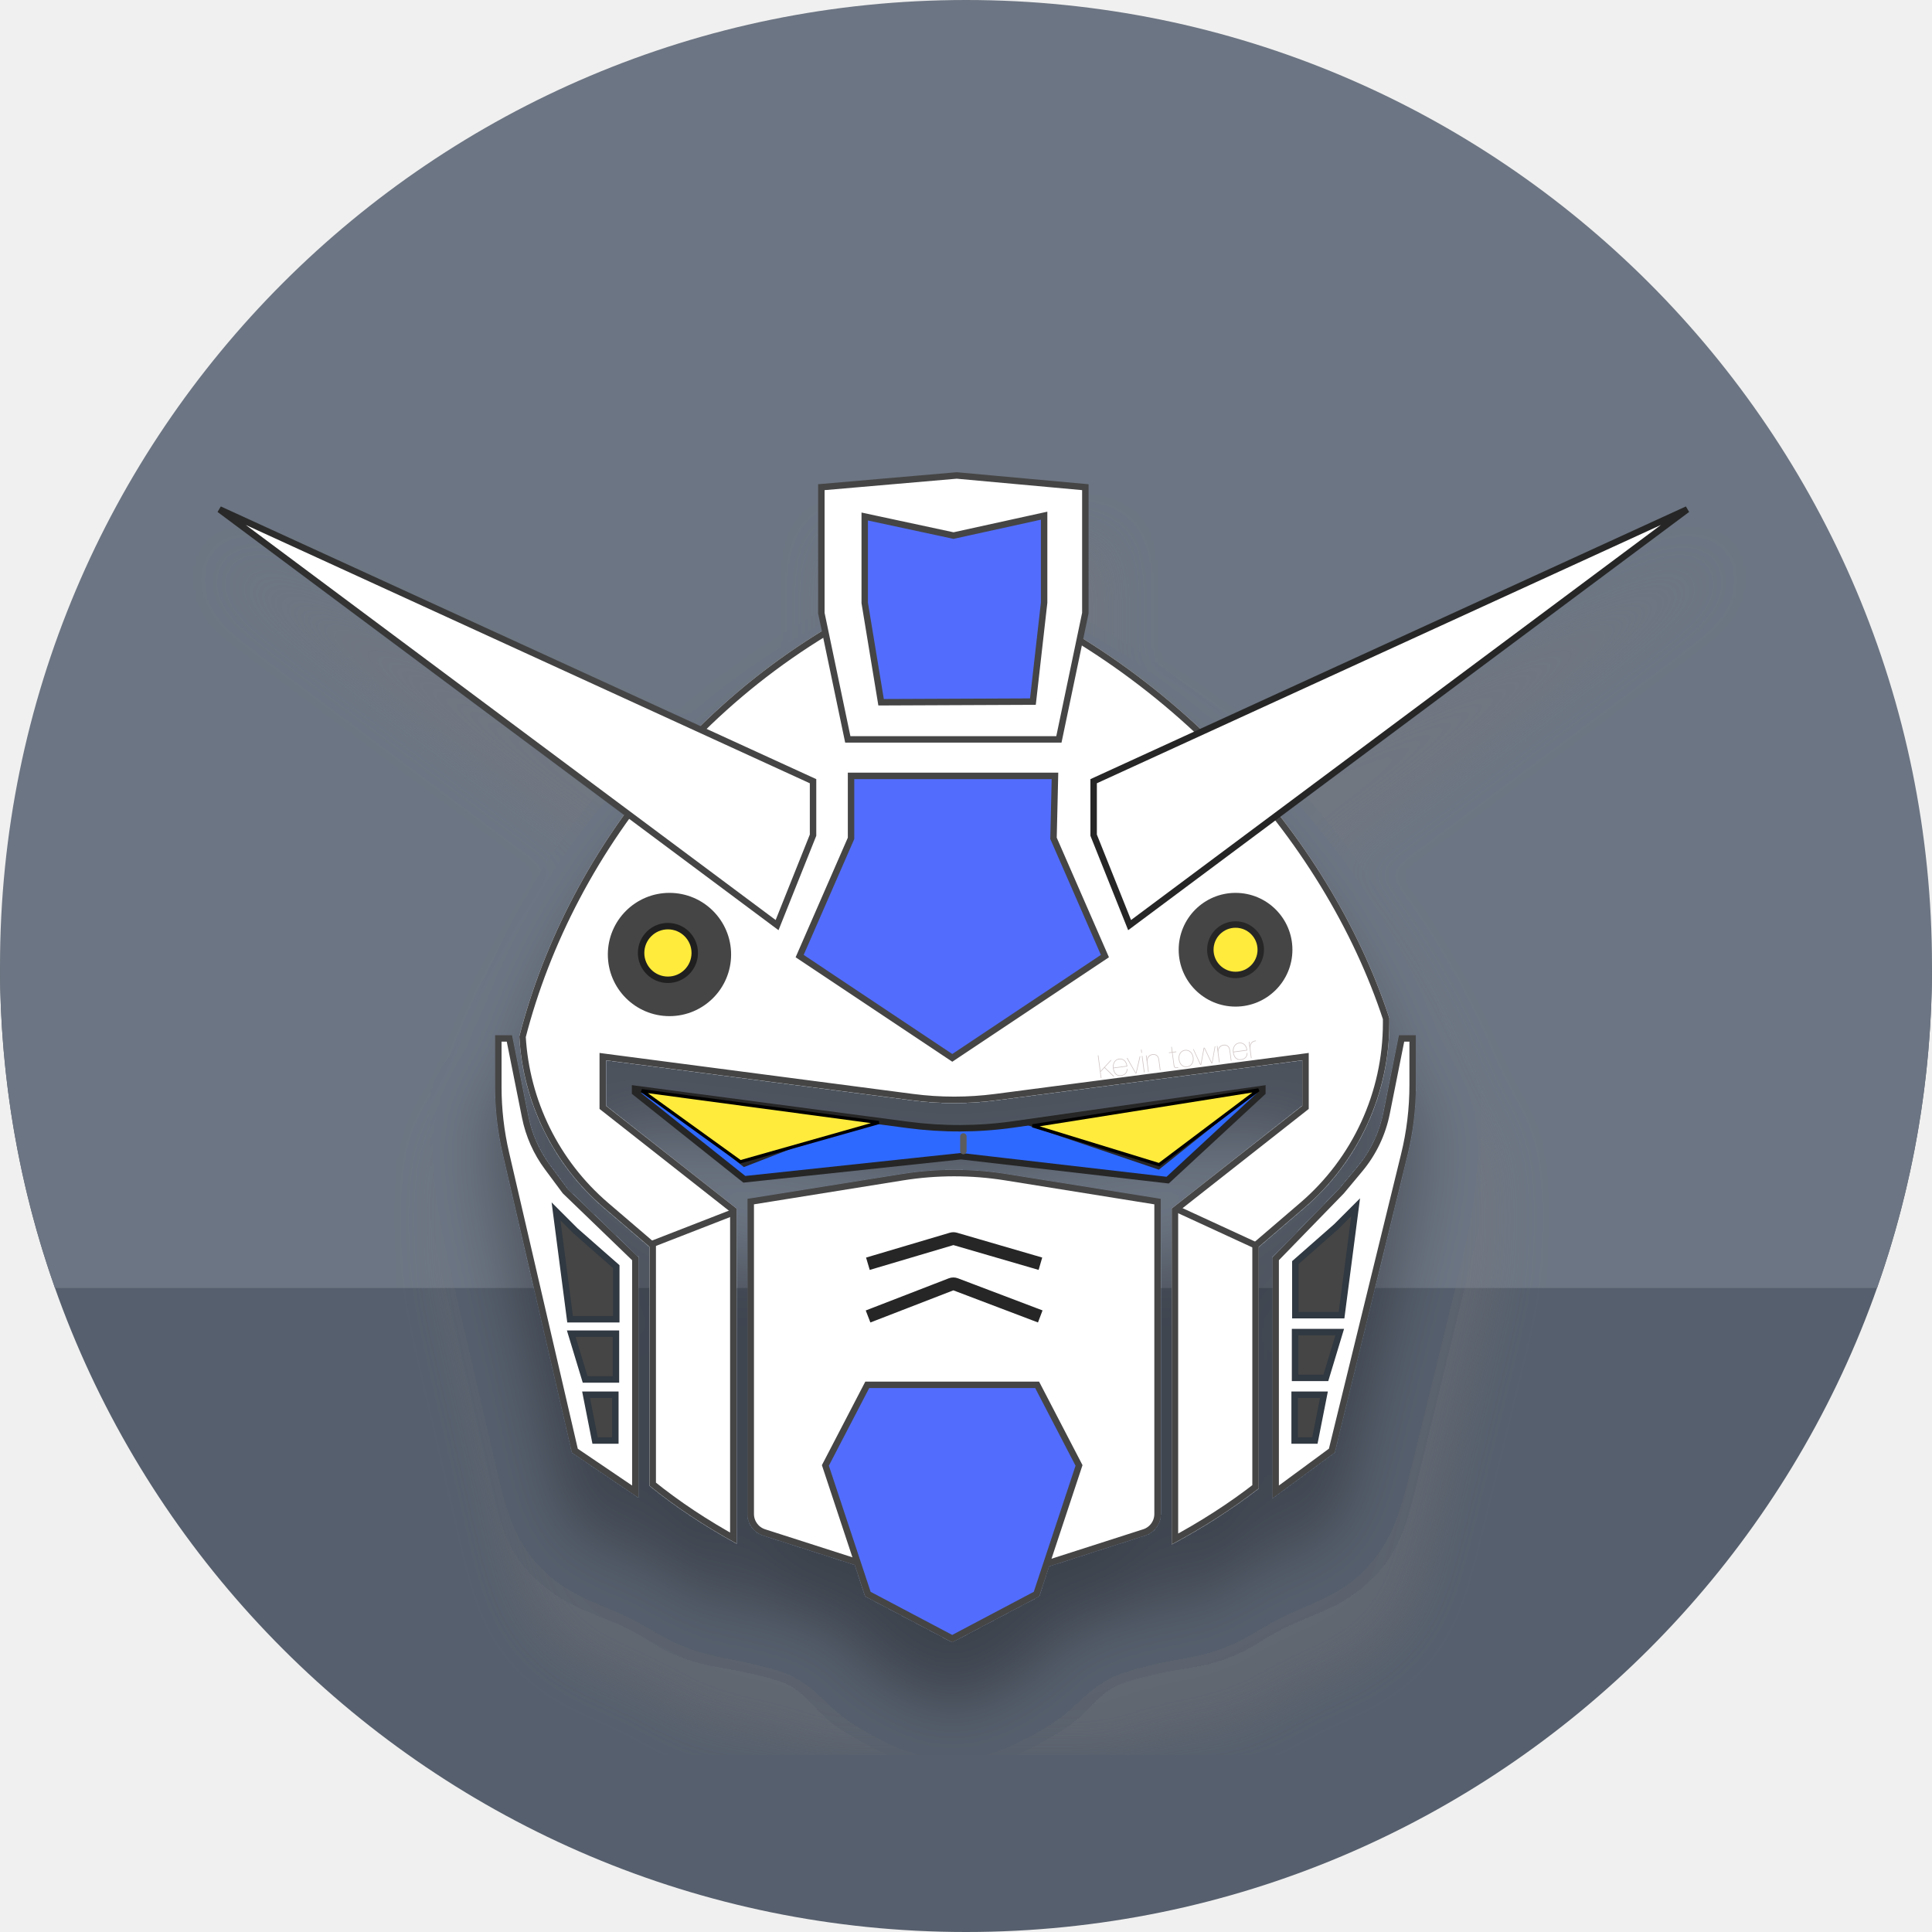
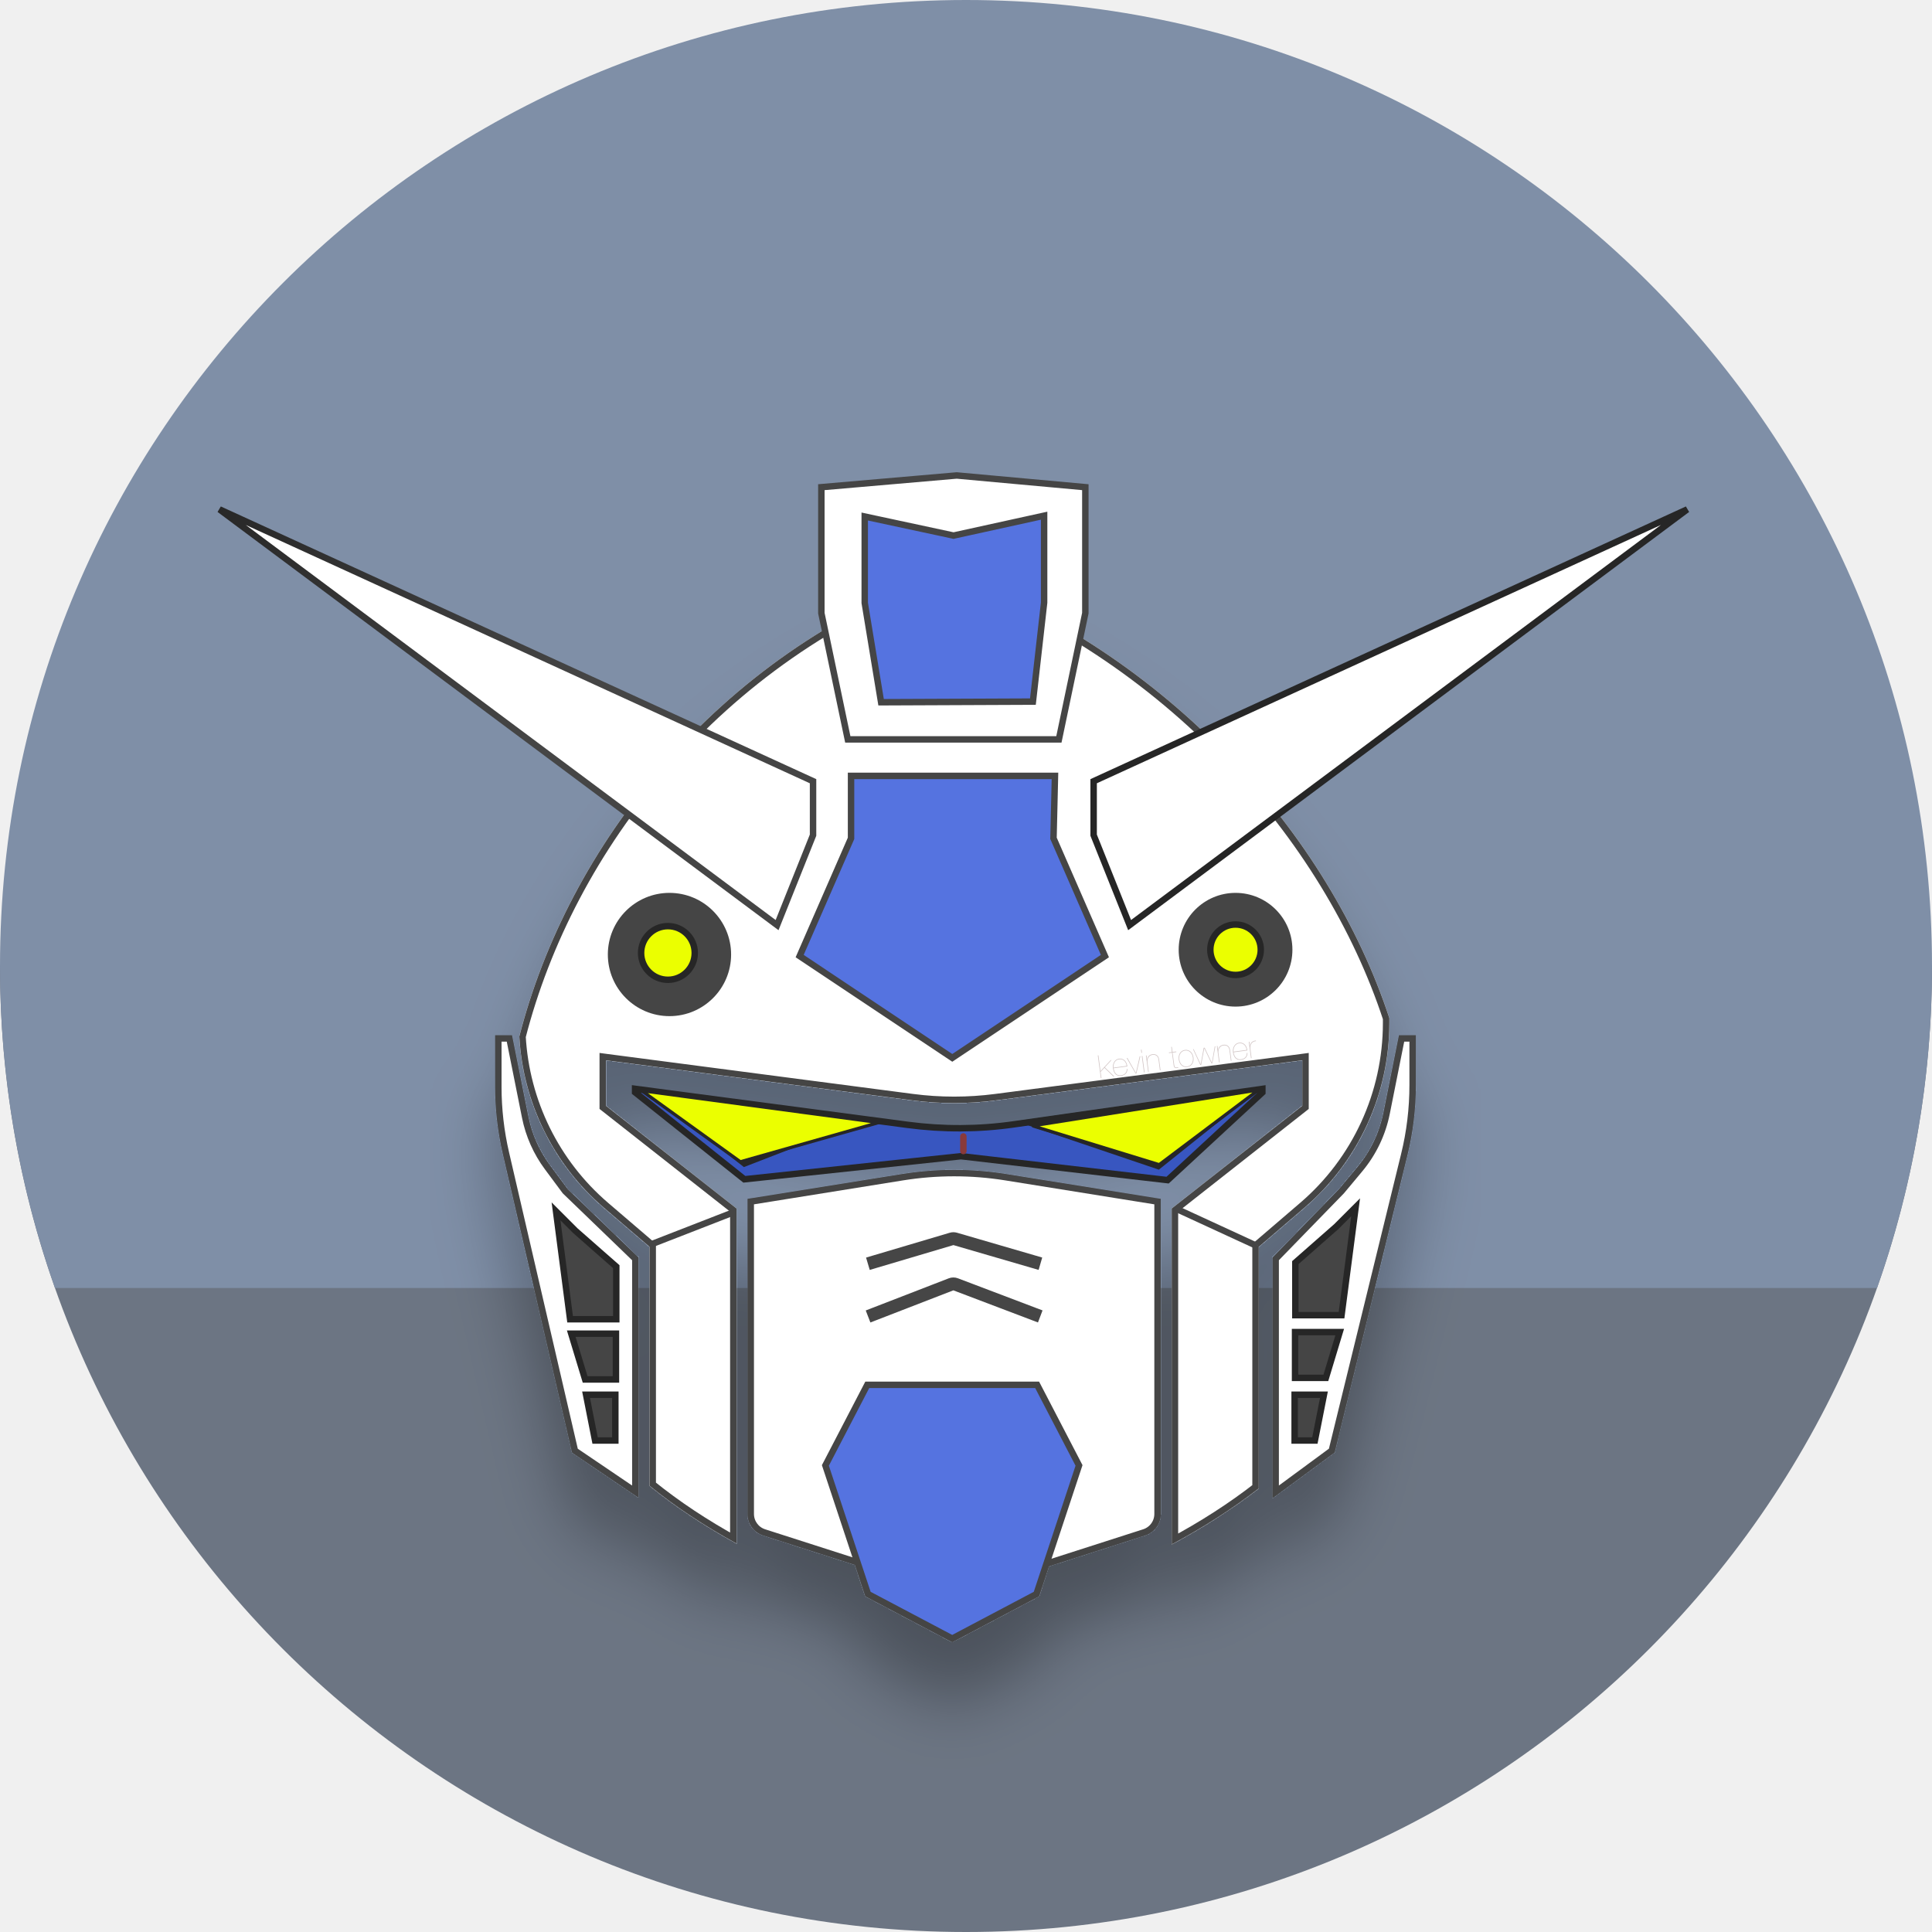
<svg xmlns="http://www.w3.org/2000/svg" width="60" height="60" viewBox="0 0 60 60" fill="none">
-   <path fill-rule="evenodd" clip-rule="evenodd" d="M30 60C46.569 60 60 46.569 60 30H0C0 46.569 13.431 60 30 60Z" fill="#565F6D" />
-   <path fill-rule="evenodd" clip-rule="evenodd" d="M58.293 40C59.398 36.872 60 33.506 60 30C60 13.431 46.569 0 30 0C13.431 0 0 13.431 0 30C0 33.506 0.602 36.872 1.707 40H58.293Z" fill="#6C7583" />
-   <g filter="url(#filter0_d_406_2)">
-     <g filter="url(#filter1_d_406_2)">
-       <mask id="path-3-inside-1_406_2" fill="white">
-         <path fill-rule="evenodd" clip-rule="evenodd" d="M43.147 31.618V31.771C43.147 33.977 42.183 36.072 40.508 37.508L39.092 38.722V45.672V46.222C38.289 46.847 37.388 47.427 36.389 47.962V37.531L40.444 34.342V32.928L30.928 34.172C30.067 34.285 29.196 34.285 28.335 34.172L18.819 32.928V34.342L22.874 37.531V47.936C21.868 47.385 20.967 46.786 20.171 46.14V45.671V38.72L18.755 37.507C17.186 36.162 16.241 34.238 16.128 32.187C17.634 26.32 22.186 20.361 29.361 17.752C36.303 20.277 41.281 25.938 43.147 31.618Z" />
-       </mask>
-       <path fill-rule="evenodd" clip-rule="evenodd" d="M43.147 31.618V31.771C43.147 33.977 42.183 36.072 40.508 37.508L39.092 38.722V45.672V46.222C38.289 46.847 37.388 47.427 36.389 47.962V37.531L40.444 34.342V32.928L30.928 34.172C30.067 34.285 29.196 34.285 28.335 34.172L18.819 32.928V34.342L22.874 37.531V47.936C21.868 47.385 20.967 46.786 20.171 46.14V45.671V38.72L18.755 37.507C17.186 36.162 16.241 34.238 16.128 32.187C17.634 26.32 22.186 20.361 29.361 17.752C36.303 20.277 41.281 25.938 43.147 31.618Z" fill="white" />
-       <path d="M43.147 31.618H43.347V31.586L43.337 31.555L43.147 31.618ZM40.508 37.508L40.378 37.356L40.508 37.508ZM39.092 38.722L38.962 38.57L38.892 38.63V38.722H39.092ZM39.092 46.222L39.215 46.38L39.292 46.32V46.222H39.092ZM36.389 47.962H36.189V48.297L36.484 48.139L36.389 47.962ZM36.389 37.531L36.266 37.373L36.189 37.434V37.531H36.389ZM40.444 34.342L40.568 34.499L40.644 34.439V34.342H40.444ZM40.444 32.928H40.644V32.7L40.418 32.73L40.444 32.928ZM30.928 34.172L30.902 33.974L30.928 34.172ZM28.335 34.172L28.309 34.371L28.335 34.172ZM18.819 32.928L18.845 32.73L18.619 32.7V32.928H18.819ZM18.819 34.342H18.619V34.439L18.696 34.499L18.819 34.342ZM22.874 37.531H23.074V37.434L22.997 37.373L22.874 37.531ZM22.874 47.936L22.778 48.111L23.074 48.273V47.936H22.874ZM20.171 46.14H19.971V46.235L20.045 46.295L20.171 46.14ZM20.171 38.72H20.371V38.628L20.301 38.568L20.171 38.72ZM18.755 37.507L18.625 37.658H18.625L18.755 37.507ZM16.128 32.187L15.934 32.138L15.926 32.168L15.928 32.198L16.128 32.187ZM29.361 17.752L29.429 17.564L29.361 17.539L29.292 17.564L29.361 17.752ZM42.947 31.618V31.771H43.347V31.618H42.947ZM42.947 31.771C42.947 33.918 42.009 35.959 40.378 37.356L40.639 37.66C42.358 36.186 43.347 34.035 43.347 31.771H42.947ZM40.378 37.356L38.962 38.57L39.223 38.873L40.639 37.66L40.378 37.356ZM38.892 38.722V45.672H39.292V38.722H38.892ZM38.892 45.672V46.222H39.292V45.672H38.892ZM38.969 46.064C38.176 46.682 37.285 47.256 36.295 47.786L36.484 48.139C37.491 47.599 38.402 47.013 39.215 46.38L38.969 46.064ZM36.589 47.962V37.531H36.189V47.962H36.589ZM36.513 37.688L40.568 34.499L40.32 34.185L36.266 37.373L36.513 37.688ZM40.644 34.342V32.928H40.244V34.342H40.644ZM40.418 32.73L30.902 33.974L30.954 34.371L40.47 33.126L40.418 32.73ZM30.902 33.974C30.059 34.084 29.204 34.084 28.361 33.974L28.309 34.371C29.187 34.486 30.076 34.486 30.954 34.371L30.902 33.974ZM28.361 33.974L18.845 32.73L18.793 33.126L28.309 34.371L28.361 33.974ZM18.619 32.928V34.342H19.019V32.928H18.619ZM18.696 34.499L22.75 37.688L22.997 37.373L18.943 34.185L18.696 34.499ZM22.674 37.531V47.936H23.074V37.531H22.674ZM22.97 47.76C21.973 47.214 21.083 46.623 20.297 45.985L20.045 46.295C20.851 46.95 21.762 47.555 22.778 48.111L22.97 47.76ZM20.371 46.14V45.671H19.971V46.14H20.371ZM20.371 45.671V38.72H19.971V45.671H20.371ZM20.301 38.568L18.885 37.355L18.625 37.658L20.041 38.872L20.301 38.568ZM18.885 37.355C17.358 36.046 16.438 34.173 16.327 32.176L15.928 32.198C16.044 34.304 17.015 36.278 18.625 37.658L18.885 37.355ZM16.321 32.237C17.813 26.428 22.322 20.524 29.429 17.94L29.292 17.564C22.05 20.198 17.455 26.212 15.934 32.138L16.321 32.237ZM29.292 17.94C36.176 20.443 41.11 26.057 42.957 31.68L43.337 31.555C41.453 25.818 36.431 20.11 29.429 17.564L29.292 17.94Z" fill="#454545" mask="url(#path-3-inside-1_406_2)" />
-       <path d="M23.399 37.303L23.315 37.316V37.401V47.017C23.315 47.278 23.483 47.509 23.732 47.589L29.601 49.473L29.632 49.483L29.663 49.473L35.532 47.589C35.781 47.509 35.949 47.278 35.949 47.017V37.401V37.316L35.865 37.303L31.233 36.559C30.172 36.389 29.092 36.389 28.031 36.559L23.399 37.303Z" fill="white" stroke="#454545" stroke-width="0.2" />
-       <path d="M32.209 43.007L33.51 45.51L32.187 49.505L29.572 50.887L26.956 49.505L25.633 45.51L26.934 43.007L29.572 43.007L32.209 43.007Z" fill="#526DFD" stroke="#454545" stroke-width="0.2" />
-       <path d="M27.145 39.19L29.551 38.476C29.587 38.465 29.627 38.465 29.663 38.475L32.119 39.19" stroke="#262626" stroke-width="0.4" stroke-linecap="square" />
-       <path d="M27.145 40.812L29.536 39.886C29.582 39.869 29.633 39.868 29.679 39.886L32.119 40.812" stroke="#262626" stroke-width="0.4" stroke-linecap="square" />
-       <path d="M19.731 39.136V39.094L19.7 39.065L17.552 36.993L17.003 36.254C16.659 35.791 16.422 35.258 16.309 34.692L15.836 32.329L15.82 32.249H15.738H15.576H15.476V32.349V33.752C15.476 34.444 15.555 35.133 15.711 35.807L17.846 45.013L17.855 45.051L17.887 45.074L19.574 46.217L19.731 46.323V46.135V39.136Z" fill="white" stroke="#454545" stroke-width="0.2" />
-       <path d="M18.172 42.84L17.741 41.419H19.129V42.84H18.172Z" fill="#454545" stroke="#303841" stroke-width="0.2" />
-       <path d="M17.705 40.971L17.268 37.62L17.871 38.223L17.871 38.223L17.876 38.227L18.524 38.797L19.139 39.337V40.971H17.705Z" fill="#454545" stroke="#303841" stroke-width="0.2" />
-       <path d="M18.481 44.737L18.201 43.315H19.11V44.737H18.481Z" fill="#454545" stroke="#303841" stroke-width="0.2" />
-       <path d="M39.617 39.136V39.096L39.645 39.067L41.663 36.992L42.233 36.309C42.649 35.809 42.934 35.214 43.062 34.576L43.511 32.329L43.527 32.249H43.609H43.771H43.871V32.349V33.695C43.871 34.425 43.784 35.152 43.61 35.86L41.368 45.014L41.359 45.05L41.33 45.071L39.776 46.215L39.617 46.332V46.135V39.136Z" fill="white" stroke="#454545" stroke-width="0.2" />
-       <path d="M41.176 42.791L41.606 41.369H40.219V42.791H41.176Z" fill="#454545" stroke="#303841" stroke-width="0.2" />
-       <path d="M41.663 40.844L42.1 37.493L41.497 38.096L41.497 38.096L41.492 38.1L40.228 39.211V40.844H41.663Z" fill="#454545" stroke="#303841" stroke-width="0.2" />
-       <path d="M40.835 44.737L41.116 43.315H40.206V44.737H40.835Z" fill="#454545" stroke="#303841" stroke-width="0.2" />
-     </g>
-     <circle cx="20.791" cy="29.643" r="1.914" fill="#454545" />
-     <circle cx="20.743" cy="29.595" r="0.833" fill="#FFEB3B" stroke="#1F1F1F" stroke-width="0.2" />
-     <circle cx="38.371" cy="29.495" r="1.766" fill="#454545" />
-     <circle cx="38.371" cy="29.495" r="0.783" fill="#FFEB3B" stroke="#262626" stroke-width="0.2" />
-     <path d="M29.855 35.908L29.844 35.907L29.833 35.908L23.116 36.624L19.723 33.922V33.814L28.194 34.934C29.289 35.079 30.398 35.074 31.491 34.917L39.204 33.816L39.204 33.927L36.262 36.65L29.855 35.908Z" fill="#2E69FF" stroke="#262626" stroke-width="0.2" />
-     <path d="M20.021 33.794L27.019 34.727L23.102 36.245L20.021 33.794Z" fill="#262626" />
-     <path d="M39.234 33.727L31.806 34.908L35.989 36.325L39.234 33.727Z" fill="#262626" />
-     <path d="M22.992 36.08L19.93 33.873L27.292 34.861L22.992 36.08Z" fill="#FFEB3B" stroke="black" stroke-width="0.1" />
-     <path d="M35.999 36.17L39.084 33.848L32.067 34.963L35.999 36.17Z" fill="#FFEB3B" stroke="black" stroke-width="0.1" />
-     <line x1="29.918" y1="35.293" x2="29.918" y2="35.746" stroke="#5C5C5C" stroke-width="0.2" stroke-linecap="round" />
-     <path d="M26.43 24.096L29.574 24.096L32.763 24.096L32.718 26.012L32.717 26.034L32.726 26.054L34.314 29.692L29.574 32.853L24.834 29.692L26.422 26.054L26.43 26.035V26.014V24.096Z" fill="#526DFD" stroke="#454545" stroke-width="0.2" />
-     <path d="M25.25 25.937L24.133 28.73L6.816 15.819L25.25 24.261L25.25 25.937Z" fill="white" stroke="url(#paint0_linear_406_2)" stroke-width="0.2" />
-     <path d="M33.964 25.937L35.081 28.73L52.398 15.819L33.964 24.261L33.964 25.937Z" fill="white" stroke="url(#paint1_linear_406_2)" stroke-width="0.2" />
-     <path d="M33.706 19.041L32.885 22.963H26.329L25.508 19.041V15.13L29.712 14.766L33.706 15.13V19.041Z" fill="white" stroke="#454545" stroke-width="0.2" />
-     <path d="M26.855 18.725L26.855 16.041L29.591 16.628L29.613 16.633L29.635 16.628L32.426 16.015L32.426 18.716L32.078 21.789L27.363 21.809L26.855 18.725Z" fill="#526DFD" stroke="#454545" stroke-width="0.2" stroke-linecap="round" />
-     <path d="M20.3 38.614L22.7 37.68" stroke="#454545" stroke-width="0.2" stroke-linecap="square" />
-     <path d="M38.86 38.614L36.66 37.6" stroke="#454545" stroke-width="0.2" stroke-linecap="square" />
+   <path fill-rule="evenodd" clip-rule="evenodd" d="M30 60C46.569 60 60 46.569 60 30H0C0 46.569 13.431 60 30 60Z" fill="#6C7583" />
+   <path fill-rule="evenodd" clip-rule="evenodd" d="M58.293 40C59.398 36.872 60 33.506 60 30C60 13.431 46.569 0 30 0C13.431 0 0 13.431 0 30C0 33.506 0.602 36.872 1.707 40H58.293Z" fill="#7F8FA7" />
+   <g filter="url(#filter0_d_537_2)">
+     <mask id="path-3-inside-1_537_2" fill="white">
+       <path fill-rule="evenodd" clip-rule="evenodd" d="M43.147 31.618V31.771C43.147 33.977 42.183 36.072 40.508 37.508L39.092 38.722V45.672V46.222C38.289 46.847 37.388 47.427 36.389 47.962V37.531L40.444 34.342V32.928L30.928 34.172C30.067 34.285 29.196 34.285 28.335 34.172L18.819 32.928V34.342L22.874 37.531V47.936C21.868 47.385 20.967 46.786 20.171 46.14V45.671V38.72L18.755 37.507C17.186 36.162 16.241 34.238 16.128 32.187C17.634 26.32 22.186 20.361 29.361 17.752C36.303 20.277 41.281 25.938 43.147 31.618Z" />
+     </mask>
+     <path fill-rule="evenodd" clip-rule="evenodd" d="M43.147 31.618V31.771C43.147 33.977 42.183 36.072 40.508 37.508L39.092 38.722V45.672V46.222C38.289 46.847 37.388 47.427 36.389 47.962V37.531L40.444 34.342V32.928L30.928 34.172C30.067 34.285 29.196 34.285 28.335 34.172L18.819 32.928V34.342L22.874 37.531V47.936C21.868 47.385 20.967 46.786 20.171 46.14V45.671V38.72L18.755 37.507C17.186 36.162 16.241 34.238 16.128 32.187C17.634 26.32 22.186 20.361 29.361 17.752C36.303 20.277 41.281 25.938 43.147 31.618Z" fill="white" />
+     <path d="M43.147 31.618H43.347V31.586L43.337 31.555L43.147 31.618ZM40.508 37.508L40.378 37.356L40.378 37.356L40.508 37.508ZM39.092 38.722L38.962 38.57L38.892 38.63V38.722H39.092ZM39.092 46.222L39.215 46.38L39.292 46.32V46.222H39.092ZM36.389 47.962H36.189V48.297L36.484 48.139L36.389 47.962ZM36.389 37.531L36.266 37.373L36.189 37.434V37.531H36.389ZM40.444 34.342L40.568 34.499L40.644 34.439V34.342H40.444ZM40.444 32.928H40.644V32.7L40.418 32.73L40.444 32.928ZM30.928 34.172L30.902 33.974L30.902 33.974L30.928 34.172ZM28.335 34.172L28.309 34.371L28.309 34.371L28.335 34.172ZM18.819 32.928L18.845 32.73L18.619 32.7V32.928H18.819ZM18.819 34.342H18.619V34.439L18.696 34.499L18.819 34.342ZM22.874 37.531H23.074V37.434L22.997 37.373L22.874 37.531ZM22.874 47.936L22.778 48.111L23.074 48.273V47.936H22.874ZM20.171 46.14H19.971V46.235L20.045 46.295L20.171 46.14ZM20.171 38.72H20.371V38.628L20.301 38.568L20.171 38.72ZM18.755 37.507L18.625 37.658L18.625 37.658L18.755 37.507ZM16.128 32.187L15.934 32.138L15.926 32.168L15.928 32.198L16.128 32.187ZM29.361 17.752L29.429 17.564L29.361 17.539L29.292 17.564L29.361 17.752ZM42.947 31.618V31.771H43.347V31.618H42.947ZM42.947 31.771C42.947 33.918 42.009 35.959 40.378 37.356L40.639 37.66C42.358 36.186 43.347 34.035 43.347 31.771H42.947ZM40.378 37.356L38.962 38.57L39.223 38.873L40.639 37.66L40.378 37.356ZM38.892 38.722V45.672H39.292V38.722H38.892ZM38.892 45.672V46.222H39.292V45.672H38.892ZM38.969 46.064C38.176 46.682 37.285 47.256 36.295 47.786L36.484 48.139C37.491 47.599 38.402 47.013 39.215 46.38L38.969 46.064ZM36.589 47.962V37.531H36.189V47.962H36.589ZM36.513 37.688L40.568 34.499L40.32 34.185L36.266 37.373L36.513 37.688ZM40.644 34.342V32.928H40.244V34.342H40.644ZM40.418 32.73L30.902 33.974L30.954 34.371L40.47 33.126L40.418 32.73ZM30.902 33.974C30.059 34.084 29.204 34.084 28.361 33.974L28.309 34.371C29.187 34.486 30.076 34.486 30.954 34.371L30.902 33.974ZM28.361 33.974L18.845 32.73L18.793 33.126L28.309 34.371L28.361 33.974ZM18.619 32.928V34.342H19.019V32.928H18.619ZM18.696 34.499L22.75 37.688L22.997 37.373L18.943 34.185L18.696 34.499ZM22.674 37.531V47.936H23.074V37.531H22.674ZM22.97 47.76C21.973 47.214 21.083 46.623 20.297 45.985L20.045 46.295C20.851 46.95 21.762 47.555 22.778 48.111L22.97 47.76ZM20.371 46.14V45.671H19.971V46.14H20.371ZM20.371 45.671V38.72H19.971V45.671H20.371ZM20.301 38.568L18.885 37.355L18.625 37.658L20.041 38.872L20.301 38.568ZM18.885 37.355C17.358 36.046 16.438 34.173 16.327 32.176L15.928 32.198C16.044 34.304 17.015 36.278 18.625 37.658L18.885 37.355ZM16.321 32.237C17.813 26.428 22.322 20.524 29.429 17.94L29.292 17.564C22.05 20.198 17.455 26.212 15.934 32.138L16.321 32.237ZM29.292 17.94C36.176 20.443 41.11 26.057 42.957 31.68L43.337 31.555C41.453 25.818 36.431 20.11 29.429 17.564L29.292 17.94Z" fill="#454545" mask="url(#path-3-inside-1_537_2)" />
+     <path d="M23.399 37.303L23.315 37.316V37.401V47.017C23.315 47.278 23.483 47.509 23.732 47.589L29.601 49.473L29.632 49.483L29.663 49.473L35.532 47.589C35.781 47.509 35.949 47.278 35.949 47.017V37.401V37.316L35.865 37.303L31.233 36.559C30.172 36.389 29.092 36.389 28.031 36.559L23.399 37.303Z" fill="white" stroke="#454545" stroke-width="0.2" />
+     <path d="M32.209 43.007L33.51 45.51L32.187 49.505L29.572 50.887L26.956 49.505L25.633 45.51L26.934 43.007L29.572 43.007L32.209 43.007Z" fill="#5573E0" stroke="#454545" stroke-width="0.2" />
+     <path d="M27.145 39.19L29.551 38.476C29.587 38.465 29.627 38.465 29.663 38.475L32.119 39.19" stroke="#464646" stroke-width="0.4" stroke-linecap="square" />
+     <path d="M27.145 40.812L29.536 39.886C29.582 39.869 29.633 39.868 29.679 39.886L32.119 40.812" stroke="#464646" stroke-width="0.4" stroke-linecap="square" />
+     <path d="M19.731 39.136V39.094L19.7 39.065L17.552 36.993L17.003 36.254C16.659 35.791 16.422 35.258 16.309 34.692L15.836 32.329L15.82 32.249H15.738H15.576H15.476V32.349V33.752C15.476 34.444 15.555 35.133 15.711 35.807L17.846 45.013L17.855 45.051L17.887 45.074L19.574 46.217L19.731 46.323V46.135V39.136Z" fill="white" stroke="#454545" stroke-width="0.2" />
+     <path d="M18.172 42.84L17.741 41.419H19.129V42.84H18.172Z" fill="#454545" stroke="#262626" stroke-width="0.2" />
+     <path d="M17.705 40.971L17.268 37.62L17.871 38.223L17.871 38.223L17.876 38.227L18.524 38.797L19.139 39.337V40.971H17.705Z" fill="#454545" stroke="#262626" stroke-width="0.2" />
+     <path d="M18.481 44.737L18.201 43.315H19.11V44.737H18.481Z" fill="#454545" stroke="#262626" stroke-width="0.2" />
+     <path d="M39.617 39.136V39.096L39.645 39.067L41.663 36.992L42.233 36.309C42.649 35.809 42.934 35.214 43.062 34.576L43.511 32.329L43.527 32.249H43.609H43.771H43.871V32.349V33.695C43.871 34.425 43.784 35.152 43.61 35.86L41.368 45.014L41.359 45.05L41.33 45.071L39.776 46.215L39.617 46.332V46.135V39.136Z" fill="white" stroke="#454545" stroke-width="0.2" />
+     <path d="M41.176 42.791L41.606 41.369H40.219V42.791H41.176Z" fill="#454545" stroke="#262626" stroke-width="0.2" />
+     <path d="M41.663 40.844L42.1 37.493L41.497 38.096L41.497 38.096L41.492 38.1L40.228 39.211V40.844H41.663Z" fill="#454545" stroke="#262626" stroke-width="0.2" />
+     <path d="M40.835 44.737L41.116 43.315H40.206V44.737H40.835Z" fill="#454545" stroke="#262626" stroke-width="0.2" />
  </g>
-   <path d="M34.181 33.289L34.299 33.163L34.578 33.432L34.604 33.428L34.312 33.147L34.52 32.921L34.491 32.925L34.178 33.264L34.113 32.774L34.093 32.776L34.187 33.484L34.207 33.481L34.181 33.289ZM34.584 33.176L35.011 33.119C35.007 33.084 34.999 33.051 34.986 33.02C34.974 32.988 34.957 32.961 34.935 32.939C34.914 32.916 34.888 32.899 34.857 32.888C34.826 32.876 34.791 32.873 34.752 32.878C34.723 32.882 34.696 32.892 34.671 32.907C34.645 32.923 34.624 32.943 34.606 32.969C34.589 32.995 34.576 33.024 34.568 33.059C34.56 33.094 34.558 33.132 34.564 33.175C34.569 33.212 34.578 33.247 34.591 33.279C34.604 33.31 34.621 33.337 34.642 33.359C34.663 33.38 34.688 33.396 34.718 33.405C34.748 33.415 34.783 33.417 34.822 33.411C34.88 33.403 34.927 33.38 34.962 33.343C34.998 33.304 35.015 33.255 35.014 33.194L34.995 33.197C34.993 33.254 34.977 33.3 34.945 33.333C34.914 33.365 34.871 33.385 34.818 33.392C34.782 33.397 34.75 33.395 34.723 33.386C34.696 33.376 34.674 33.362 34.655 33.342C34.636 33.322 34.621 33.298 34.609 33.27C34.598 33.242 34.59 33.21 34.584 33.176ZM34.988 33.102L34.582 33.156C34.579 33.12 34.581 33.087 34.589 33.057C34.596 33.027 34.608 33.001 34.623 32.979C34.638 32.956 34.657 32.938 34.68 32.924C34.703 32.91 34.728 32.902 34.756 32.898C34.789 32.894 34.819 32.896 34.846 32.905C34.873 32.914 34.896 32.927 34.915 32.946C34.935 32.965 34.951 32.988 34.963 33.016C34.976 33.042 34.984 33.071 34.988 33.102ZM35.394 32.805L35.277 33.319L35.275 33.319L35.013 32.856L34.99 32.859L35.267 33.34L35.292 33.337L35.416 32.802L35.394 32.805ZM35.466 32.696L35.453 32.595L35.433 32.598L35.446 32.698L35.466 32.696ZM35.547 33.303L35.479 32.794L35.459 32.796L35.527 33.306L35.547 33.303ZM35.588 32.779L35.656 33.289L35.675 33.286L35.637 32.998C35.633 32.969 35.634 32.941 35.638 32.915C35.643 32.888 35.651 32.864 35.664 32.843C35.677 32.821 35.694 32.803 35.716 32.788C35.738 32.773 35.764 32.764 35.794 32.76C35.816 32.757 35.837 32.758 35.857 32.761C35.877 32.765 35.896 32.773 35.912 32.784C35.929 32.796 35.944 32.811 35.955 32.831C35.966 32.851 35.974 32.875 35.978 32.905L36.022 33.24L36.042 33.237L35.997 32.899C35.993 32.87 35.985 32.844 35.973 32.823C35.961 32.801 35.946 32.783 35.928 32.77C35.91 32.757 35.889 32.747 35.865 32.742C35.843 32.737 35.818 32.736 35.791 32.74C35.766 32.743 35.744 32.75 35.724 32.76C35.705 32.769 35.688 32.781 35.674 32.796C35.66 32.811 35.649 32.827 35.641 32.845C35.633 32.863 35.628 32.882 35.626 32.902L35.624 32.902L35.608 32.776L35.588 32.779ZM36.416 32.689L36.532 32.674L36.529 32.654L36.414 32.669L36.392 32.509L36.373 32.511L36.394 32.672L36.301 32.684L36.303 32.704L36.397 32.692L36.449 33.086C36.454 33.123 36.465 33.147 36.483 33.158C36.501 33.169 36.522 33.173 36.545 33.17C36.56 33.168 36.571 33.167 36.576 33.165C36.581 33.164 36.587 33.162 36.593 33.161L36.591 33.141C36.587 33.143 36.582 33.145 36.574 33.146C36.566 33.147 36.557 33.149 36.547 33.15C36.539 33.151 36.532 33.152 36.523 33.152C36.515 33.152 36.508 33.149 36.5 33.145C36.493 33.141 36.486 33.133 36.48 33.123C36.475 33.113 36.471 33.099 36.468 33.08L36.416 32.689ZM36.625 32.9C36.621 32.869 36.621 32.837 36.626 32.806C36.631 32.776 36.641 32.748 36.656 32.723C36.671 32.697 36.69 32.676 36.714 32.659C36.739 32.641 36.768 32.63 36.803 32.626C36.836 32.621 36.867 32.624 36.895 32.635C36.923 32.645 36.948 32.66 36.968 32.681C36.989 32.701 37.006 32.726 37.019 32.754C37.032 32.783 37.041 32.813 37.045 32.845C37.049 32.877 37.048 32.909 37.043 32.94C37.039 32.971 37.029 32.999 37.014 33.024C36.999 33.049 36.98 33.07 36.955 33.088C36.931 33.104 36.902 33.115 36.868 33.119C36.834 33.124 36.803 33.121 36.775 33.112C36.747 33.101 36.723 33.086 36.702 33.066C36.681 33.045 36.664 33.02 36.651 32.992C36.638 32.963 36.63 32.933 36.625 32.9ZM36.606 32.903C36.61 32.938 36.62 32.971 36.634 33.002C36.648 33.033 36.666 33.059 36.689 33.081C36.712 33.102 36.739 33.119 36.769 33.13C36.799 33.14 36.833 33.143 36.87 33.138C36.908 33.133 36.94 33.122 36.966 33.103C36.993 33.085 37.014 33.062 37.03 33.035C37.046 33.008 37.057 32.978 37.063 32.945C37.069 32.911 37.069 32.877 37.065 32.842C37.06 32.807 37.05 32.774 37.036 32.744C37.022 32.713 37.004 32.686 36.98 32.664C36.958 32.643 36.932 32.626 36.901 32.616C36.871 32.604 36.837 32.601 36.8 32.606C36.762 32.611 36.73 32.623 36.704 32.642C36.678 32.66 36.656 32.683 36.639 32.71C36.623 32.737 36.613 32.767 36.607 32.801C36.601 32.834 36.601 32.868 36.606 32.903ZM37.725 32.495L37.636 33.005L37.634 33.005L37.412 32.536L37.381 32.541L37.289 33.051L37.287 33.051L37.07 32.582L37.051 32.584L37.276 33.073L37.304 33.069L37.399 32.559L37.401 32.558L37.624 33.027L37.65 33.023L37.745 32.492L37.725 32.495ZM37.791 32.486L37.859 32.996L37.879 32.993L37.84 32.705C37.837 32.676 37.837 32.648 37.841 32.622C37.846 32.595 37.855 32.571 37.867 32.55C37.88 32.528 37.898 32.51 37.919 32.495C37.941 32.48 37.967 32.471 37.997 32.467C38.019 32.464 38.04 32.464 38.06 32.468C38.081 32.472 38.099 32.479 38.116 32.491C38.133 32.502 38.147 32.518 38.158 32.538C38.169 32.557 38.177 32.582 38.181 32.612L38.226 32.947L38.245 32.944L38.2 32.606C38.197 32.576 38.188 32.551 38.176 32.53C38.164 32.508 38.149 32.49 38.131 32.477C38.113 32.464 38.092 32.454 38.069 32.449C38.046 32.444 38.021 32.443 37.995 32.447C37.97 32.45 37.947 32.457 37.928 32.467C37.908 32.476 37.891 32.488 37.877 32.503C37.864 32.517 37.853 32.534 37.844 32.552C37.837 32.569 37.832 32.589 37.83 32.609L37.828 32.609L37.811 32.483L37.791 32.486ZM38.311 32.68L38.737 32.623C38.734 32.588 38.726 32.555 38.713 32.524C38.701 32.492 38.684 32.465 38.662 32.443C38.641 32.42 38.615 32.403 38.584 32.392C38.553 32.38 38.518 32.377 38.478 32.383C38.45 32.386 38.423 32.396 38.398 32.411C38.372 32.427 38.351 32.448 38.333 32.474C38.316 32.499 38.303 32.529 38.295 32.563C38.286 32.598 38.285 32.637 38.291 32.679C38.296 32.717 38.305 32.751 38.318 32.783C38.331 32.815 38.348 32.841 38.369 32.863C38.39 32.885 38.415 32.9 38.445 32.91C38.475 32.919 38.51 32.921 38.549 32.915C38.607 32.907 38.654 32.884 38.69 32.847C38.725 32.809 38.742 32.759 38.741 32.699L38.722 32.701C38.721 32.759 38.704 32.804 38.672 32.837C38.641 32.869 38.598 32.889 38.545 32.896C38.508 32.901 38.477 32.899 38.45 32.89C38.423 32.88 38.401 32.866 38.382 32.846C38.363 32.827 38.348 32.803 38.336 32.775C38.325 32.746 38.316 32.715 38.311 32.68ZM38.715 32.606L38.309 32.66C38.306 32.624 38.308 32.592 38.316 32.562C38.323 32.532 38.334 32.506 38.35 32.483C38.365 32.461 38.385 32.442 38.407 32.428C38.43 32.415 38.455 32.406 38.483 32.402C38.516 32.398 38.546 32.4 38.573 32.409C38.599 32.418 38.623 32.432 38.642 32.451C38.662 32.469 38.678 32.492 38.69 32.52C38.703 32.546 38.711 32.575 38.715 32.606ZM38.87 32.861L38.832 32.573C38.828 32.545 38.828 32.517 38.833 32.49C38.837 32.462 38.846 32.438 38.86 32.416C38.874 32.393 38.893 32.374 38.916 32.36C38.94 32.344 38.97 32.335 39.005 32.333L39.003 32.313C38.972 32.316 38.946 32.323 38.924 32.333C38.902 32.344 38.884 32.356 38.869 32.371C38.855 32.386 38.843 32.402 38.836 32.421C38.828 32.439 38.823 32.457 38.821 32.477L38.819 32.477L38.802 32.352L38.782 32.354L38.85 32.864L38.87 32.861Z" fill="#D1C5C5" />
+   <circle cx="20.791" cy="29.643" r="1.914" fill="#454545" />
+   <circle cx="20.743" cy="29.595" r="0.833" fill="#EBFF00" stroke="#262626" stroke-width="0.2" />
+   <circle cx="38.371" cy="29.495" r="1.766" fill="#454545" />
+   <circle cx="38.371" cy="29.495" r="0.783" fill="#EBFF00" stroke="#262626" stroke-width="0.2" />
+   <path d="M29.855 35.908L29.844 35.907L29.833 35.908L23.116 36.624L19.723 33.922V33.814L28.194 34.934C29.289 35.079 30.398 35.074 31.491 34.917L39.204 33.816L39.204 33.927L36.261 36.65L29.855 35.908Z" fill="#3856C0" stroke="#262626" stroke-width="0.2" />
+   <path d="M20.021 33.794L27.019 34.727L23.102 36.245L20.021 33.794Z" fill="#262626" />
+   <path d="M39.234 33.727L31.806 34.908L35.989 36.325L39.234 33.727Z" fill="#262626" />
+   <path d="M22.992 36.08L19.93 33.873L27.292 34.861L22.992 36.08Z" fill="#EBFF00" stroke="#262626" stroke-width="0.1" />
+   <path d="M35.999 36.17L39.084 33.848L32.067 34.963L35.999 36.17Z" fill="#EBFF00" stroke="#262626" stroke-width="0.1" />
+   <line x1="29.918" y1="35.293" x2="29.918" y2="35.746" stroke="#893A3A" stroke-width="0.2" stroke-linecap="round" />
+   <path d="M26.43 24.096L29.574 24.096L32.763 24.096L32.718 26.012L32.717 26.034L32.726 26.054L34.314 29.692L29.574 32.853L24.834 29.692L26.422 26.054L26.43 26.035V26.014V24.096Z" fill="#5573E0" stroke="#454545" stroke-width="0.2" />
+   <path d="M25.25 25.937L24.133 28.73L6.816 15.819L25.25 24.261L25.25 25.937Z" fill="white" stroke="url(#paint0_linear_537_2)" stroke-width="0.2" />
+   <path d="M33.964 25.937L35.081 28.73L52.398 15.819L33.964 24.261L33.964 25.937Z" fill="white" stroke="url(#paint1_linear_537_2)" stroke-width="0.2" />
+   <path d="M33.706 19.041L32.885 22.963H26.329L25.508 19.041V15.13L29.712 14.766L33.706 15.13V19.041Z" fill="white" stroke="#454545" stroke-width="0.2" />
+   <path d="M26.855 18.725L26.855 16.041L29.591 16.628L29.613 16.633L29.635 16.628L32.426 16.015L32.426 18.716L32.078 21.789L27.363 21.809L26.855 18.725Z" fill="#5573E0" stroke="#454545" stroke-width="0.2" stroke-linecap="round" />
+   <path d="M20.3 38.614L22.7 37.68" stroke="#454545" stroke-width="0.2" stroke-linecap="square" />
+   <path d="M38.86 38.614L36.66 37.6" stroke="#454545" stroke-width="0.2" stroke-linecap="square" />
+   <path d="M34.181 33.289L34.299 33.163L34.578 33.432L34.604 33.428L34.312 33.147L34.52 32.921L34.491 32.925L34.178 33.264L34.113 32.774L34.093 32.776L34.187 33.484L34.207 33.481L34.181 33.289ZM34.584 33.176L35.011 33.119C35.007 33.084 34.999 33.051 34.986 33.02C34.974 32.988 34.957 32.961 34.935 32.939C34.914 32.916 34.888 32.899 34.857 32.888C34.826 32.876 34.791 32.873 34.752 32.878C34.723 32.882 34.696 32.892 34.671 32.907C34.645 32.923 34.624 32.943 34.606 32.969C34.589 32.995 34.576 33.024 34.568 33.059C34.56 33.094 34.558 33.132 34.564 33.175C34.569 33.212 34.578 33.247 34.591 33.279C34.604 33.31 34.621 33.337 34.642 33.359C34.663 33.38 34.688 33.396 34.718 33.405C34.748 33.415 34.783 33.417 34.822 33.411C34.88 33.403 34.927 33.38 34.963 33.343C34.998 33.304 35.015 33.255 35.014 33.194L34.995 33.197C34.993 33.254 34.977 33.3 34.945 33.333C34.914 33.365 34.871 33.385 34.818 33.392C34.782 33.397 34.75 33.395 34.723 33.386C34.696 33.376 34.674 33.362 34.655 33.342C34.636 33.322 34.621 33.298 34.609 33.27C34.598 33.242 34.59 33.21 34.584 33.176ZM34.988 33.102L34.582 33.156C34.579 33.12 34.581 33.087 34.589 33.057C34.596 33.027 34.608 33.001 34.623 32.979C34.639 32.956 34.657 32.938 34.68 32.924C34.703 32.91 34.728 32.902 34.756 32.898C34.789 32.894 34.819 32.896 34.846 32.905C34.873 32.914 34.896 32.927 34.915 32.946C34.935 32.965 34.951 32.988 34.964 33.016C34.976 33.042 34.984 33.071 34.988 33.102ZM35.394 32.805L35.277 33.319L35.275 33.319L35.013 32.856L34.99 32.859L35.267 33.34L35.292 33.337L35.416 32.802L35.394 32.805ZM35.466 32.696L35.453 32.595L35.433 32.598L35.446 32.698L35.466 32.696ZM35.547 33.303L35.479 32.794L35.459 32.796L35.527 33.306L35.547 33.303ZM35.588 32.779L35.656 33.289L35.675 33.286L35.637 32.998C35.633 32.969 35.634 32.941 35.638 32.915C35.643 32.888 35.651 32.864 35.664 32.843C35.677 32.821 35.694 32.803 35.716 32.788C35.738 32.773 35.764 32.764 35.794 32.76C35.816 32.757 35.837 32.758 35.857 32.761C35.877 32.765 35.896 32.773 35.912 32.784C35.929 32.796 35.944 32.811 35.955 32.831C35.966 32.851 35.974 32.875 35.978 32.905L36.022 33.24L36.042 33.237L35.997 32.899C35.993 32.87 35.985 32.844 35.973 32.823C35.961 32.801 35.946 32.783 35.928 32.77C35.91 32.757 35.889 32.747 35.865 32.742C35.843 32.737 35.818 32.736 35.791 32.74C35.766 32.743 35.744 32.75 35.724 32.76C35.705 32.769 35.688 32.781 35.674 32.796C35.66 32.811 35.649 32.827 35.641 32.845C35.633 32.863 35.628 32.882 35.626 32.902L35.624 32.902L35.608 32.776L35.588 32.779ZM36.416 32.689L36.532 32.674L36.529 32.654L36.414 32.669L36.392 32.509L36.373 32.511L36.394 32.672L36.301 32.684L36.303 32.704L36.397 32.692L36.449 33.086C36.454 33.123 36.465 33.147 36.483 33.158C36.501 33.169 36.522 33.173 36.545 33.17C36.56 33.168 36.571 33.167 36.576 33.165C36.582 33.164 36.587 33.162 36.593 33.161L36.591 33.141C36.587 33.143 36.582 33.145 36.574 33.146C36.566 33.147 36.557 33.149 36.547 33.15C36.539 33.151 36.532 33.152 36.523 33.152C36.515 33.152 36.508 33.149 36.5 33.145C36.493 33.141 36.486 33.133 36.48 33.123C36.475 33.113 36.471 33.099 36.468 33.08L36.416 32.689ZM36.625 32.9C36.621 32.869 36.621 32.837 36.626 32.806C36.631 32.776 36.641 32.748 36.656 32.723C36.671 32.697 36.69 32.676 36.714 32.659C36.739 32.641 36.768 32.63 36.803 32.626C36.836 32.621 36.867 32.624 36.895 32.635C36.923 32.645 36.948 32.66 36.968 32.681C36.989 32.701 37.006 32.726 37.019 32.754C37.032 32.783 37.041 32.813 37.045 32.845C37.049 32.877 37.048 32.909 37.043 32.94C37.039 32.971 37.029 32.999 37.014 33.024C36.999 33.049 36.98 33.07 36.955 33.088C36.931 33.104 36.902 33.115 36.868 33.119C36.834 33.124 36.803 33.121 36.775 33.112C36.747 33.101 36.723 33.086 36.702 33.066C36.681 33.045 36.664 33.02 36.651 32.992C36.638 32.963 36.63 32.933 36.625 32.9ZM36.606 32.903C36.61 32.938 36.62 32.971 36.634 33.002C36.648 33.033 36.666 33.059 36.689 33.081C36.712 33.102 36.739 33.119 36.769 33.13C36.799 33.14 36.833 33.143 36.87 33.138C36.908 33.133 36.94 33.122 36.966 33.103C36.993 33.085 37.014 33.062 37.03 33.035C37.046 33.008 37.057 32.978 37.063 32.945C37.069 32.911 37.069 32.877 37.065 32.842C37.06 32.807 37.05 32.774 37.036 32.744C37.022 32.713 37.004 32.686 36.98 32.664C36.958 32.643 36.932 32.626 36.901 32.616C36.871 32.604 36.837 32.601 36.8 32.606C36.762 32.611 36.73 32.623 36.704 32.642C36.678 32.66 36.656 32.683 36.639 32.71C36.623 32.737 36.613 32.767 36.607 32.801C36.602 32.834 36.601 32.868 36.606 32.903ZM37.725 32.495L37.636 33.005L37.634 33.005L37.412 32.536L37.381 32.541L37.289 33.051L37.287 33.051L37.07 32.582L37.051 32.584L37.276 33.073L37.304 33.069L37.399 32.559L37.401 32.558L37.624 33.027L37.65 33.023L37.745 32.492L37.725 32.495ZM37.791 32.486L37.859 32.996L37.879 32.993L37.84 32.705C37.837 32.676 37.837 32.648 37.841 32.622C37.846 32.595 37.855 32.571 37.867 32.55C37.88 32.528 37.898 32.51 37.919 32.495C37.941 32.48 37.967 32.471 37.997 32.467C38.019 32.464 38.04 32.464 38.06 32.468C38.081 32.472 38.099 32.479 38.116 32.491C38.133 32.502 38.147 32.518 38.158 32.538C38.169 32.557 38.177 32.582 38.181 32.612L38.226 32.947L38.245 32.944L38.2 32.606C38.197 32.576 38.188 32.551 38.176 32.53C38.164 32.508 38.149 32.49 38.131 32.477C38.113 32.464 38.092 32.454 38.069 32.449C38.046 32.444 38.021 32.443 37.995 32.447C37.97 32.45 37.947 32.457 37.928 32.467C37.908 32.476 37.891 32.488 37.877 32.503C37.864 32.517 37.853 32.534 37.844 32.552C37.837 32.569 37.832 32.589 37.83 32.609L37.828 32.609L37.811 32.483L37.791 32.486ZM38.311 32.68L38.737 32.623C38.734 32.588 38.726 32.555 38.713 32.524C38.701 32.492 38.684 32.465 38.662 32.443C38.641 32.42 38.615 32.403 38.584 32.392C38.553 32.38 38.518 32.377 38.478 32.383C38.45 32.386 38.423 32.396 38.398 32.411C38.372 32.427 38.351 32.448 38.333 32.474C38.316 32.499 38.303 32.529 38.295 32.563C38.286 32.598 38.285 32.637 38.291 32.679C38.296 32.717 38.305 32.751 38.318 32.783C38.331 32.815 38.348 32.841 38.369 32.863C38.39 32.885 38.415 32.9 38.445 32.91C38.475 32.919 38.51 32.921 38.549 32.915C38.607 32.907 38.654 32.884 38.69 32.847C38.725 32.809 38.742 32.759 38.741 32.699L38.722 32.701C38.721 32.759 38.704 32.804 38.672 32.837C38.641 32.869 38.598 32.889 38.545 32.896C38.508 32.901 38.477 32.899 38.45 32.89C38.423 32.88 38.401 32.866 38.382 32.846C38.363 32.827 38.348 32.803 38.336 32.775C38.325 32.746 38.316 32.715 38.311 32.68ZM38.715 32.606L38.309 32.66C38.306 32.624 38.308 32.592 38.316 32.562C38.323 32.532 38.334 32.506 38.35 32.483C38.365 32.461 38.385 32.442 38.407 32.428C38.43 32.415 38.455 32.406 38.483 32.402C38.516 32.398 38.546 32.4 38.573 32.409C38.599 32.418 38.623 32.432 38.642 32.451C38.662 32.469 38.678 32.492 38.69 32.52C38.703 32.546 38.711 32.575 38.715 32.606ZM38.87 32.861L38.832 32.573C38.828 32.545 38.828 32.517 38.833 32.49C38.837 32.462 38.846 32.438 38.86 32.416C38.874 32.393 38.893 32.374 38.916 32.36C38.94 32.344 38.97 32.335 39.005 32.333L39.003 32.313C38.972 32.316 38.946 32.323 38.924 32.333C38.902 32.344 38.884 32.356 38.869 32.371C38.855 32.386 38.843 32.402 38.836 32.421C38.828 32.439 38.823 32.457 38.821 32.477L38.819 32.477L38.802 32.352L38.782 32.354L38.85 32.864L38.87 32.861Z" fill="#D1C5C5" />
  <defs>
-     <filter id="filter0_d_406_2" x="5" y="14.665" width="50.214" height="39.835" filterUnits="userSpaceOnUse" color-interpolation-filters="sRGB">
-       <feFlood flood-opacity="0" result="BackgroundImageFix" />
-       <feColorMatrix in="SourceAlpha" type="matrix" values="0 0 0 0 0 0 0 0 0 0 0 0 0 0 0 0 0 0 127 0" result="hardAlpha" />
-       <feOffset dx="0.5" dy="2" />
-       <feGaussianBlur stdDeviation="0.75" />
-       <feComposite in2="hardAlpha" operator="out" />
-       <feColorMatrix type="matrix" values="0 0 0 0 0.483 0 0 0 0 0.483 0 0 0 0 0.483 0 0 0 0.3 0" />
-       <feBlend mode="normal" in2="BackgroundImageFix" result="effect1_dropShadow_406_2" />
-       <feBlend mode="normal" in="SourceGraphic" in2="effect1_dropShadow_406_2" result="shape" />
-     </filter>
-     <filter id="filter1_d_406_2" x="13.376" y="17.752" width="32.595" height="37.248" filterUnits="userSpaceOnUse" color-interpolation-filters="sRGB">
+     <filter id="filter0_d_537_2" x="13.376" y="17.752" width="32.595" height="37.248" filterUnits="userSpaceOnUse" color-interpolation-filters="sRGB">
      <feFlood flood-opacity="0" result="BackgroundImageFix" />
      <feColorMatrix in="SourceAlpha" type="matrix" values="0 0 0 0 0 0 0 0 0 0 0 0 0 0 0 0 0 0 127 0" result="hardAlpha" />
      <feOffset dy="2" />
      <feGaussianBlur stdDeviation="1" />
      <feComposite in2="hardAlpha" operator="out" />
      <feColorMatrix type="matrix" values="0 0 0 0 0 0 0 0 0 0 0 0 0 0 0 0 0 0 0.3 0" />
-       <feBlend mode="normal" in2="BackgroundImageFix" result="effect1_dropShadow_406_2" />
-       <feBlend mode="normal" in="SourceGraphic" in2="effect1_dropShadow_406_2" result="shape" />
+       <feBlend mode="normal" in2="BackgroundImageFix" result="effect1_dropShadow_537_2" />
+       <feBlend mode="normal" in="SourceGraphic" in2="effect1_dropShadow_537_2" result="shape" />
    </filter>
-     <linearGradient id="paint0_linear_406_2" x1="8.724" y1="12.668" x2="24.397" y2="28.674" gradientUnits="userSpaceOnUse">
+     <linearGradient id="paint0_linear_537_2" x1="8.724" y1="12.668" x2="24.397" y2="28.674" gradientUnits="userSpaceOnUse">
      <stop stop-color="#262626" />
      <stop offset="0.569" stop-color="#454545" />
    </linearGradient>
-     <linearGradient id="paint1_linear_406_2" x1="50.49" y1="12.668" x2="34.817" y2="28.674" gradientUnits="userSpaceOnUse">
+     <linearGradient id="paint1_linear_537_2" x1="50.49" y1="12.668" x2="34.817" y2="28.674" gradientUnits="userSpaceOnUse">
      <stop stop-color="#262626" />
      <stop offset="0.392" stop-color="#262626" />
    </linearGradient>
  </defs>
</svg>
